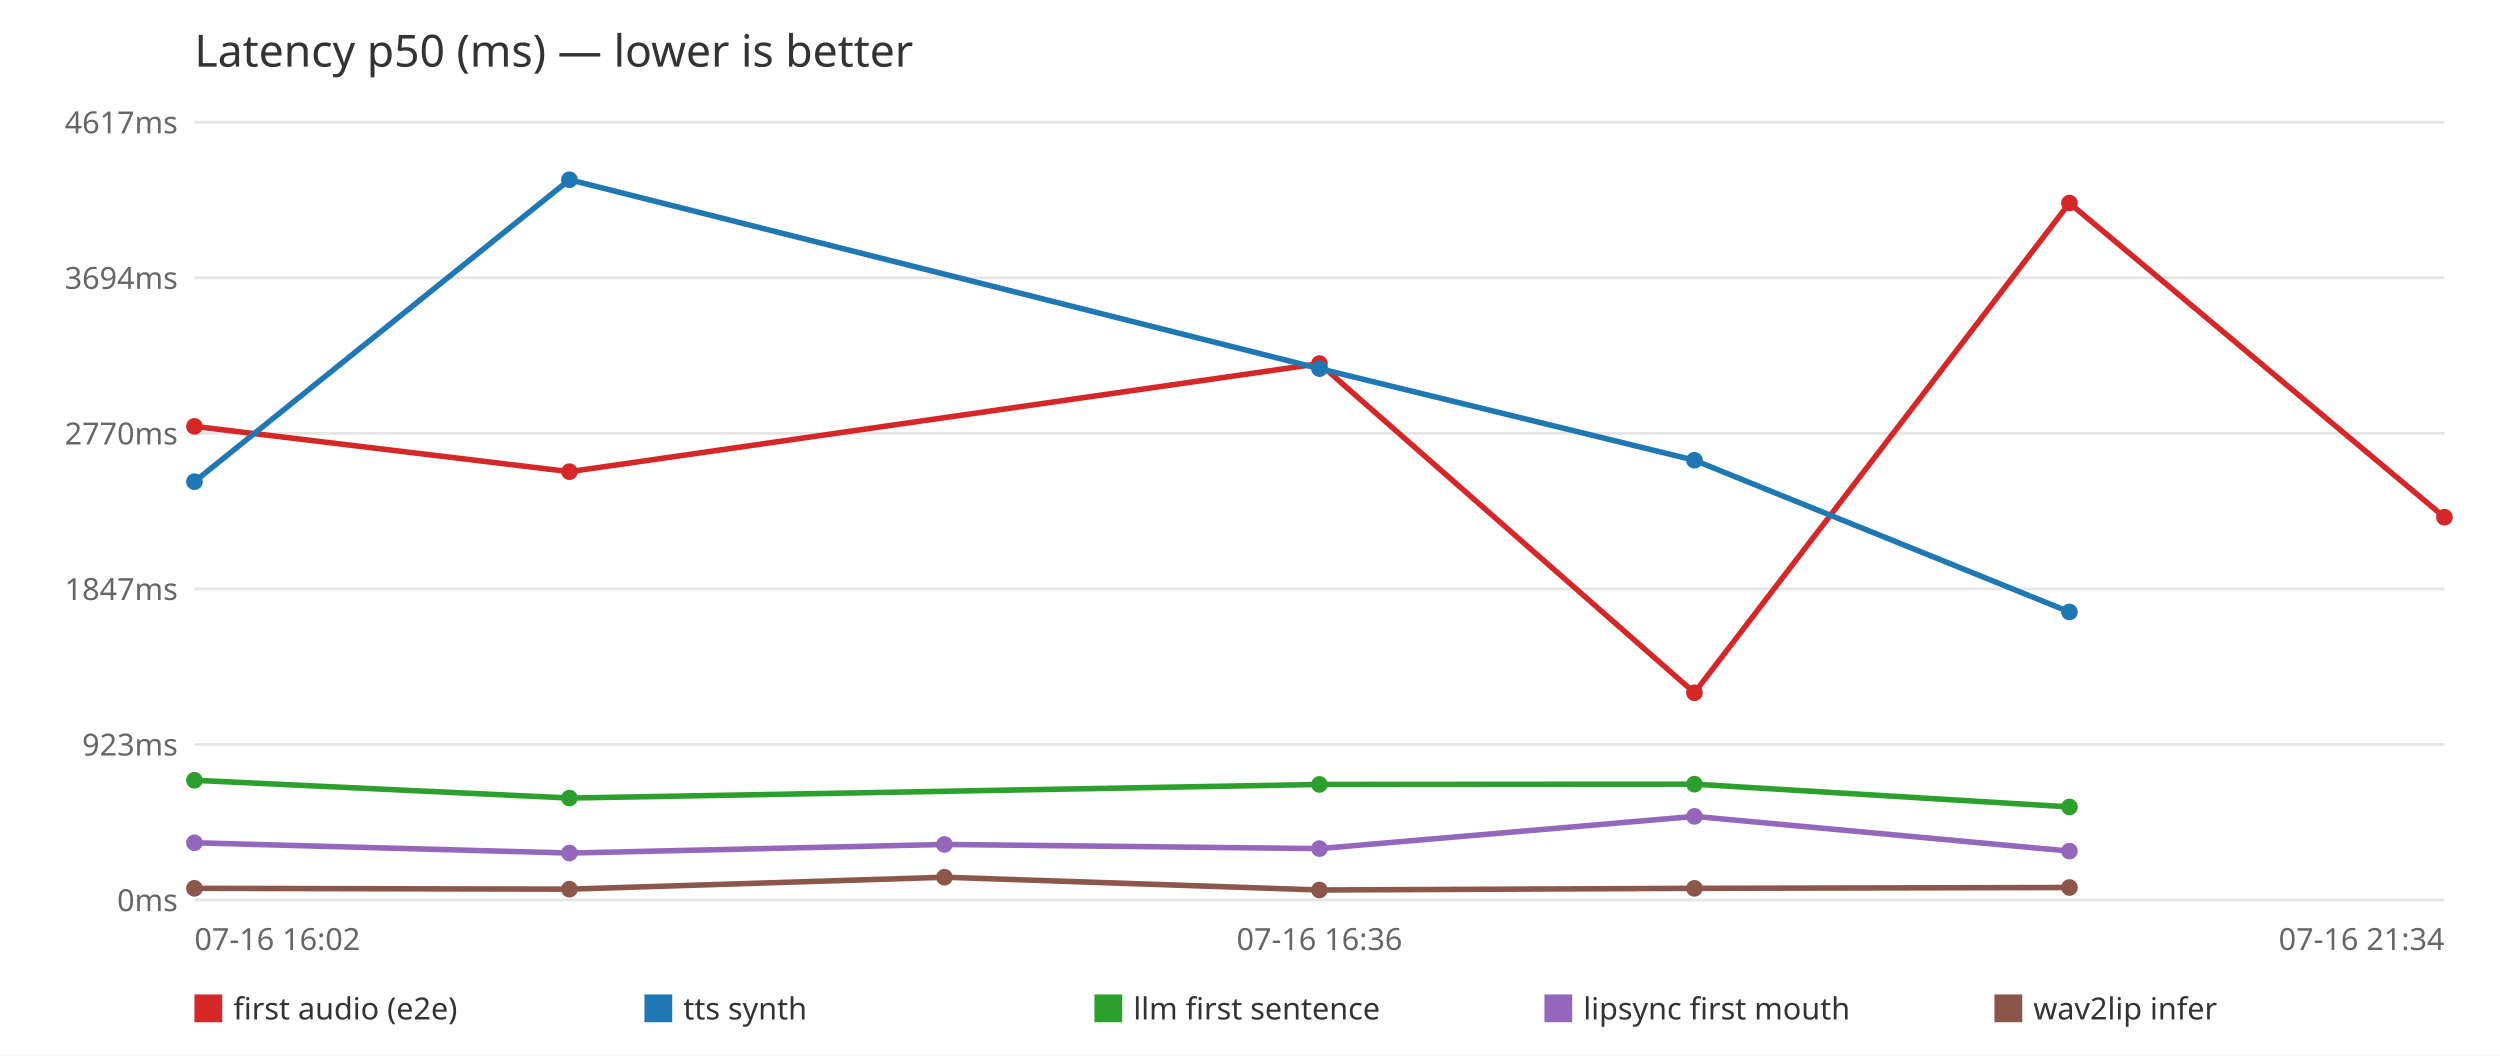
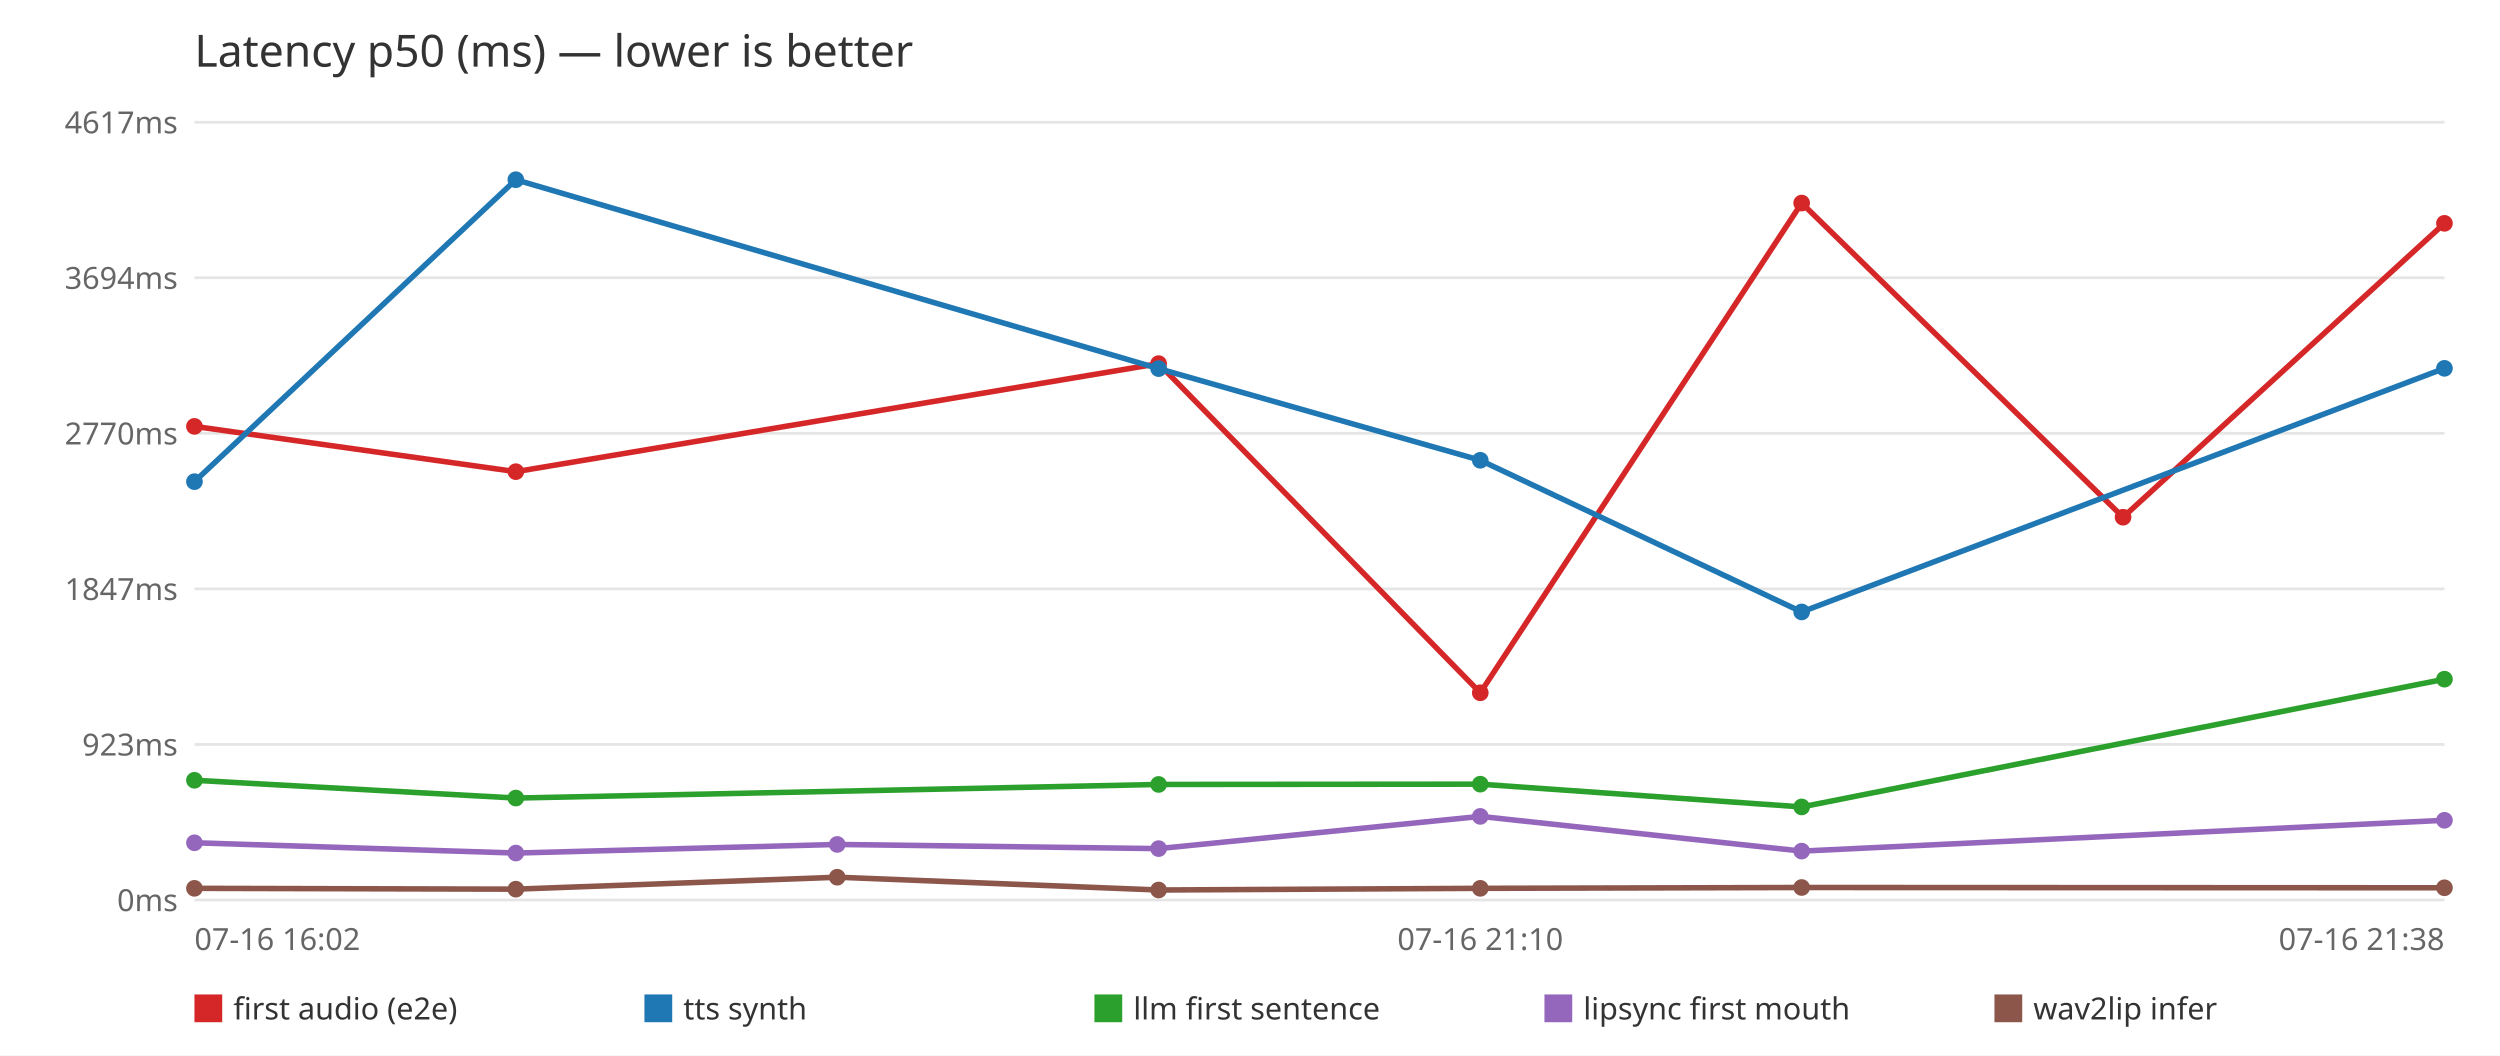
<svg xmlns="http://www.w3.org/2000/svg" width="900" height="380" viewBox="0 0 900 380" font-family="sans-serif">
  <rect width="900" height="380" fill="white" />
  <text x="70" y="24" font-size="16" fill="#333">Latency p50 (ms) — lower is better</text>
  <line x1="70" y1="324.0" x2="880" y2="324.0" stroke="#e5e5e5" />
  <text x="64" y="328.0" font-size="11" fill="#666" text-anchor="end">0ms</text>
  <line x1="70" y1="268.0" x2="880" y2="268.0" stroke="#e5e5e5" />
  <text x="64" y="272.0" font-size="11" fill="#666" text-anchor="end">923ms</text>
  <line x1="70" y1="212.0" x2="880" y2="212.0" stroke="#e5e5e5" />
  <text x="64" y="216.0" font-size="11" fill="#666" text-anchor="end">1847ms</text>
  <line x1="70" y1="156.0" x2="880" y2="156.0" stroke="#e5e5e5" />
  <text x="64" y="160.0" font-size="11" fill="#666" text-anchor="end">2770ms</text>
  <line x1="70" y1="100.0" x2="880" y2="100.0" stroke="#e5e5e5" />
  <text x="64" y="104.0" font-size="11" fill="#666" text-anchor="end">3694ms</text>
  <line x1="70" y1="44.0" x2="880" y2="44.0" stroke="#e5e5e5" />
  <text x="64" y="48.0" font-size="11" fill="#666" text-anchor="end">4617ms</text>
  <text x="70.0" y="342" font-size="11" fill="#666" text-anchor="start">07-16 16:02</text>
-   <text x="475.0" y="342" font-size="11" fill="#666" text-anchor="middle">07-16 16:36</text>
-   <text x="880.0" y="342" font-size="11" fill="#666" text-anchor="end">07-16 21:34</text>
-   <polyline points="70.0,153.5 205.0,169.8 475.0,130.9 610.0,249.4 745.0,73.1 880.0,186.2" fill="none" stroke="#d62728" stroke-width="2" />
+   <text x="532.9" y="342" font-size="11" fill="#666" text-anchor="middle">07-16 21:10</text>
+   <text x="880.0" y="342" font-size="11" fill="#666" text-anchor="end">07-16 21:38</text>
+   <polyline points="70.0,153.5 185.7,169.8 417.1,130.9 532.9,249.4 648.6,73.1 764.3,186.2 880.0,80.4" fill="none" stroke="#d62728" stroke-width="2" />
  <circle cx="70.0" cy="153.5" r="3" fill="#d62728" />
-   <circle cx="205.0" cy="169.8" r="3" fill="#d62728" />
-   <circle cx="475.0" cy="130.9" r="3" fill="#d62728" />
-   <circle cx="610.0" cy="249.4" r="3" fill="#d62728" />
-   <circle cx="745.0" cy="73.1" r="3" fill="#d62728" />
-   <circle cx="880.0" cy="186.2" r="3" fill="#d62728" />
+   <circle cx="185.7" cy="169.8" r="3" fill="#d62728" />
+   <circle cx="417.1" cy="130.9" r="3" fill="#d62728" />
+   <circle cx="532.9" cy="249.4" r="3" fill="#d62728" />
+   <circle cx="648.6" cy="73.1" r="3" fill="#d62728" />
+   <circle cx="764.3" cy="186.2" r="3" fill="#d62728" />
+   <circle cx="880.0" cy="80.4" r="3" fill="#d62728" />
  <rect x="70.0" y="358" width="10" height="10" fill="#d62728" />
  <text x="84.0" y="367" font-size="11" fill="#333">first audio (e2e)</text>
-   <polyline points="70.0,173.4 205.0,64.7 475.0,132.7 610.0,165.7 745.0,220.3" fill="none" stroke="#1f77b4" stroke-width="2" />
+   <polyline points="70.0,173.4 185.7,64.7 417.1,132.7 532.9,165.7 648.6,220.3 880.0,132.6" fill="none" stroke="#1f77b4" stroke-width="2" />
  <circle cx="70.0" cy="173.4" r="3" fill="#1f77b4" />
-   <circle cx="205.0" cy="64.7" r="3" fill="#1f77b4" />
-   <circle cx="475.0" cy="132.7" r="3" fill="#1f77b4" />
-   <circle cx="610.0" cy="165.7" r="3" fill="#1f77b4" />
-   <circle cx="745.0" cy="220.3" r="3" fill="#1f77b4" />
+   <circle cx="185.7" cy="64.7" r="3" fill="#1f77b4" />
+   <circle cx="417.1" cy="132.7" r="3" fill="#1f77b4" />
+   <circle cx="532.9" cy="165.7" r="3" fill="#1f77b4" />
+   <circle cx="648.6" cy="220.3" r="3" fill="#1f77b4" />
+   <circle cx="880.0" cy="132.6" r="3" fill="#1f77b4" />
  <rect x="232.0" y="358" width="10" height="10" fill="#1f77b4" />
  <text x="246.0" y="367" font-size="11" fill="#333">tts synth</text>
-   <polyline points="70.0,280.9 205.0,287.3 475.0,282.4 610.0,282.3 745.0,290.5" fill="none" stroke="#2ca02c" stroke-width="2" />
+   <polyline points="70.0,280.9 185.7,287.3 417.1,282.4 532.9,282.3 648.6,290.5 880.0,244.5" fill="none" stroke="#2ca02c" stroke-width="2" />
  <circle cx="70.0" cy="280.9" r="3" fill="#2ca02c" />
-   <circle cx="205.0" cy="287.3" r="3" fill="#2ca02c" />
-   <circle cx="475.0" cy="282.4" r="3" fill="#2ca02c" />
-   <circle cx="610.0" cy="282.3" r="3" fill="#2ca02c" />
-   <circle cx="745.0" cy="290.5" r="3" fill="#2ca02c" />
+   <circle cx="185.7" cy="287.3" r="3" fill="#2ca02c" />
+   <circle cx="417.1" cy="282.4" r="3" fill="#2ca02c" />
+   <circle cx="532.9" cy="282.3" r="3" fill="#2ca02c" />
+   <circle cx="648.6" cy="290.5" r="3" fill="#2ca02c" />
+   <circle cx="880.0" cy="244.5" r="3" fill="#2ca02c" />
  <rect x="394.0" y="358" width="10" height="10" fill="#2ca02c" />
  <text x="408.0" y="367" font-size="11" fill="#333">llm first sentence</text>
-   <polyline points="70.0,303.4 205.0,307.1 340.0,304.0 475.0,305.5 610.0,293.9 745.0,306.4" fill="none" stroke="#9467bd" stroke-width="2" />
+   <polyline points="70.0,303.4 185.7,307.1 301.4,304.0 417.1,305.5 532.9,293.9 648.6,306.4 880.0,295.3" fill="none" stroke="#9467bd" stroke-width="2" />
  <circle cx="70.0" cy="303.4" r="3" fill="#9467bd" />
-   <circle cx="205.0" cy="307.1" r="3" fill="#9467bd" />
-   <circle cx="340.0" cy="304.0" r="3" fill="#9467bd" />
-   <circle cx="475.0" cy="305.5" r="3" fill="#9467bd" />
-   <circle cx="610.0" cy="293.9" r="3" fill="#9467bd" />
-   <circle cx="745.0" cy="306.4" r="3" fill="#9467bd" />
+   <circle cx="185.7" cy="307.1" r="3" fill="#9467bd" />
+   <circle cx="301.4" cy="304.0" r="3" fill="#9467bd" />
+   <circle cx="417.1" cy="305.5" r="3" fill="#9467bd" />
+   <circle cx="532.9" cy="293.9" r="3" fill="#9467bd" />
+   <circle cx="648.6" cy="306.4" r="3" fill="#9467bd" />
+   <circle cx="880.0" cy="295.3" r="3" fill="#9467bd" />
  <rect x="556.0" y="358" width="10" height="10" fill="#9467bd" />
  <text x="570.0" y="367" font-size="11" fill="#333">lipsync first mouth</text>
-   <polyline points="70.0,319.8 205.0,320.1 340.0,315.8 475.0,320.4 610.0,319.8 745.0,319.5" fill="none" stroke="#8c564b" stroke-width="2" />
+   <polyline points="70.0,319.8 185.7,320.1 301.4,315.8 417.1,320.4 532.9,319.8 648.6,319.5 880.0,319.6" fill="none" stroke="#8c564b" stroke-width="2" />
  <circle cx="70.0" cy="319.8" r="3" fill="#8c564b" />
-   <circle cx="205.0" cy="320.1" r="3" fill="#8c564b" />
-   <circle cx="340.0" cy="315.8" r="3" fill="#8c564b" />
-   <circle cx="475.0" cy="320.4" r="3" fill="#8c564b" />
-   <circle cx="610.0" cy="319.8" r="3" fill="#8c564b" />
-   <circle cx="745.0" cy="319.5" r="3" fill="#8c564b" />
+   <circle cx="185.7" cy="320.1" r="3" fill="#8c564b" />
+   <circle cx="301.4" cy="315.8" r="3" fill="#8c564b" />
+   <circle cx="417.1" cy="320.4" r="3" fill="#8c564b" />
+   <circle cx="532.9" cy="319.8" r="3" fill="#8c564b" />
+   <circle cx="648.6" cy="319.5" r="3" fill="#8c564b" />
+   <circle cx="880.0" cy="319.6" r="3" fill="#8c564b" />
  <rect x="718.0" y="358" width="10" height="10" fill="#8c564b" />
  <text x="732.0" y="367" font-size="11" fill="#333">wav2lip infer</text>
</svg>
